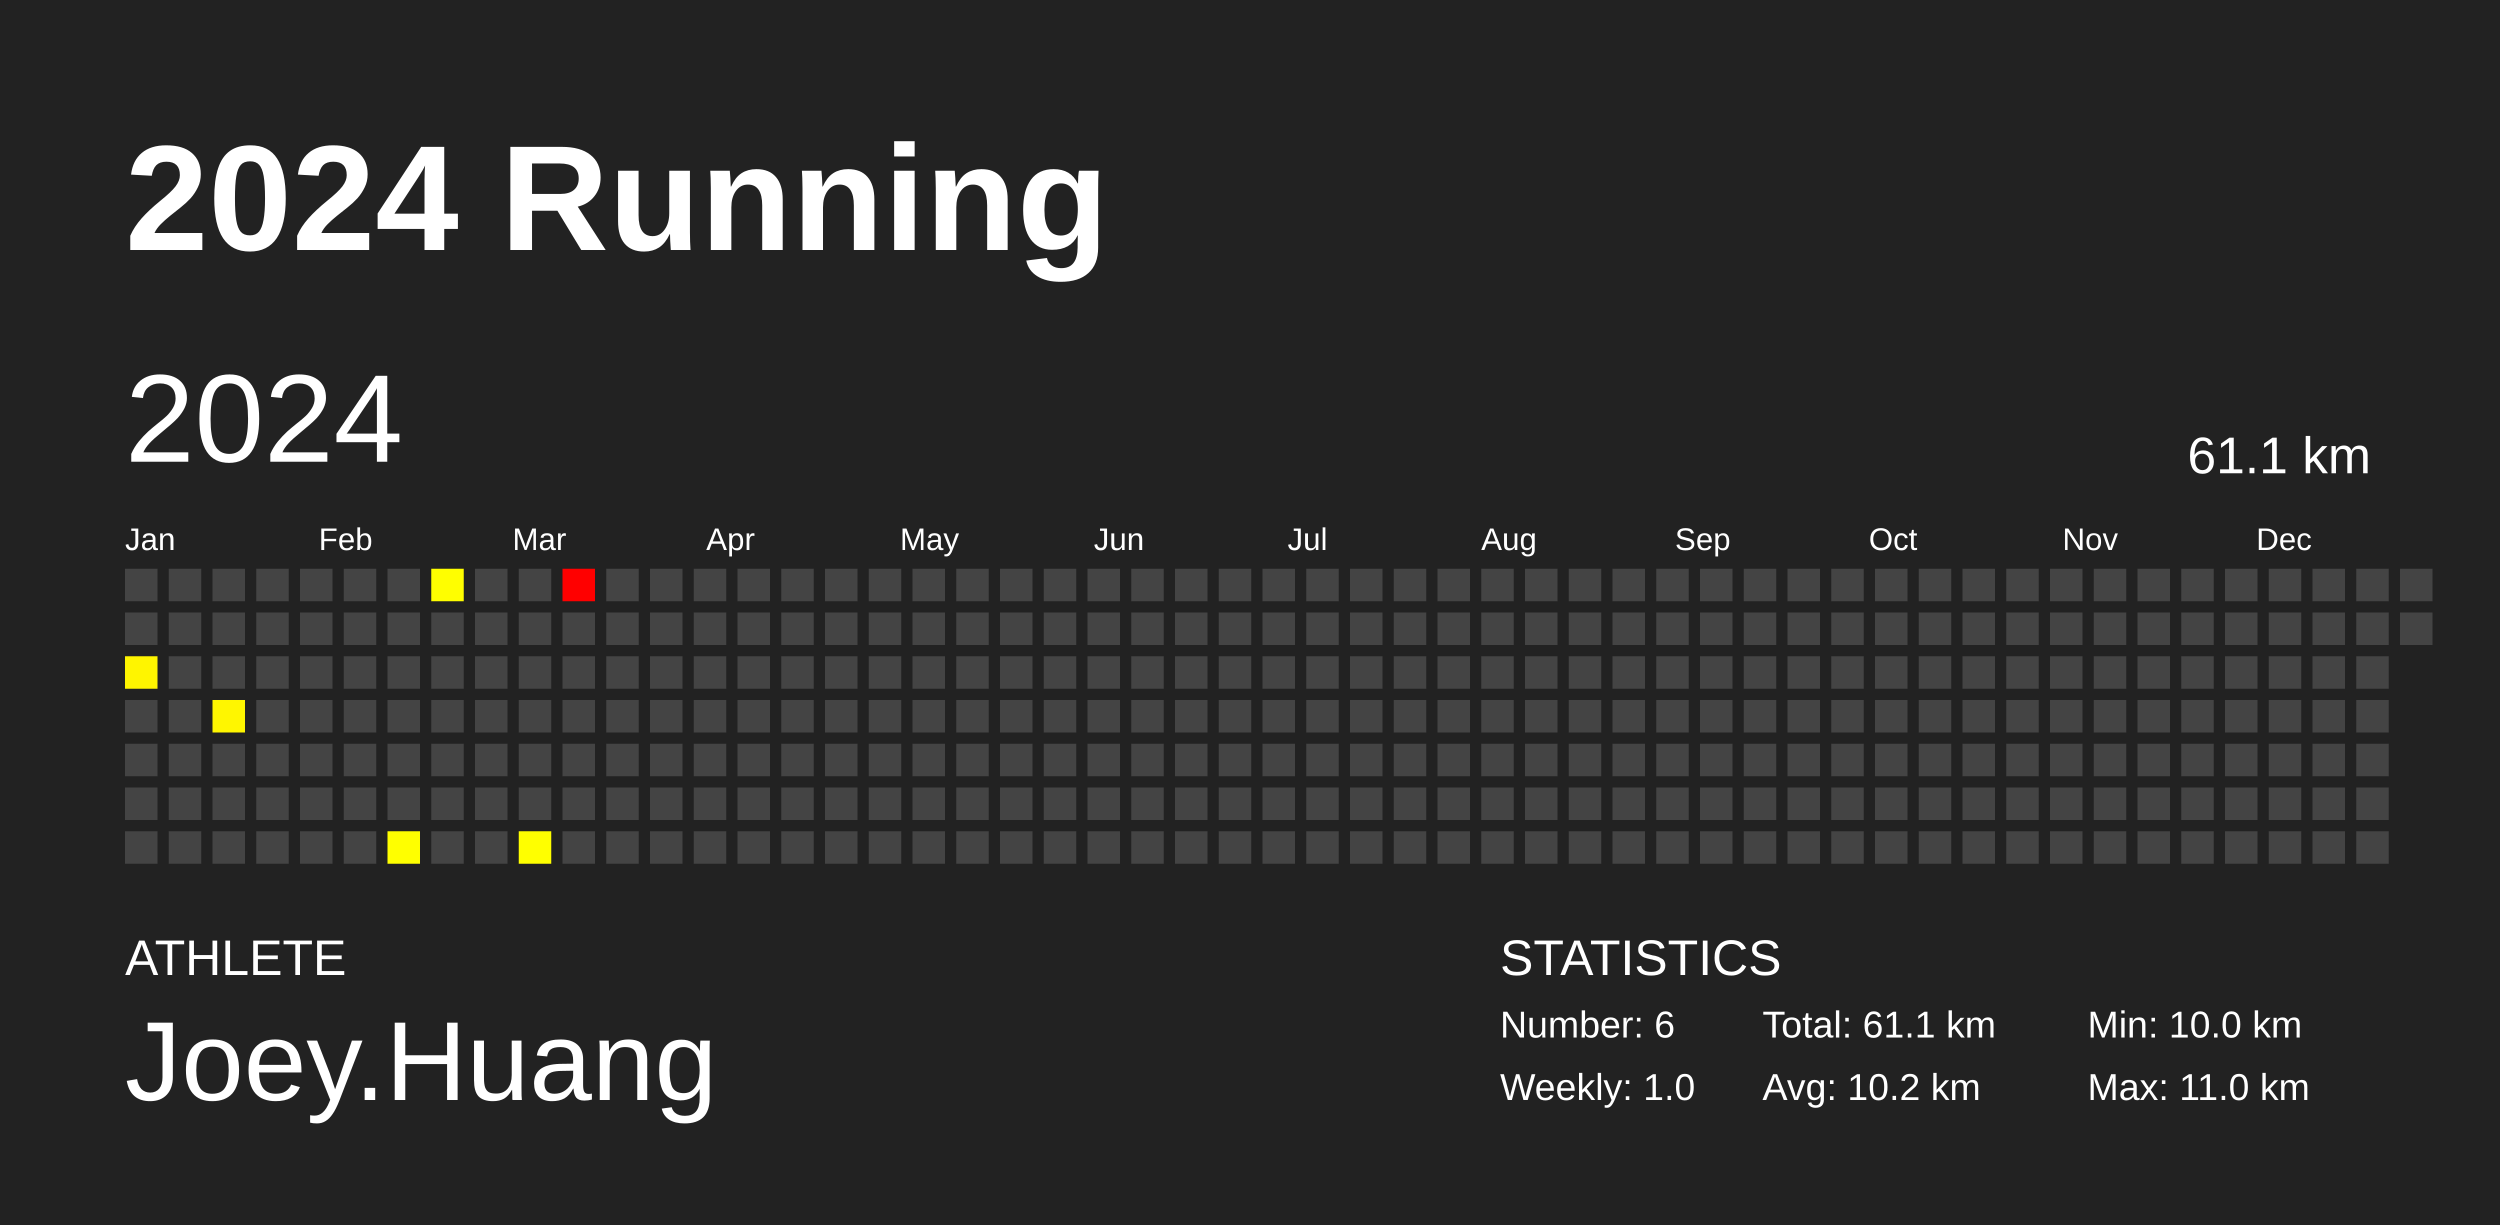
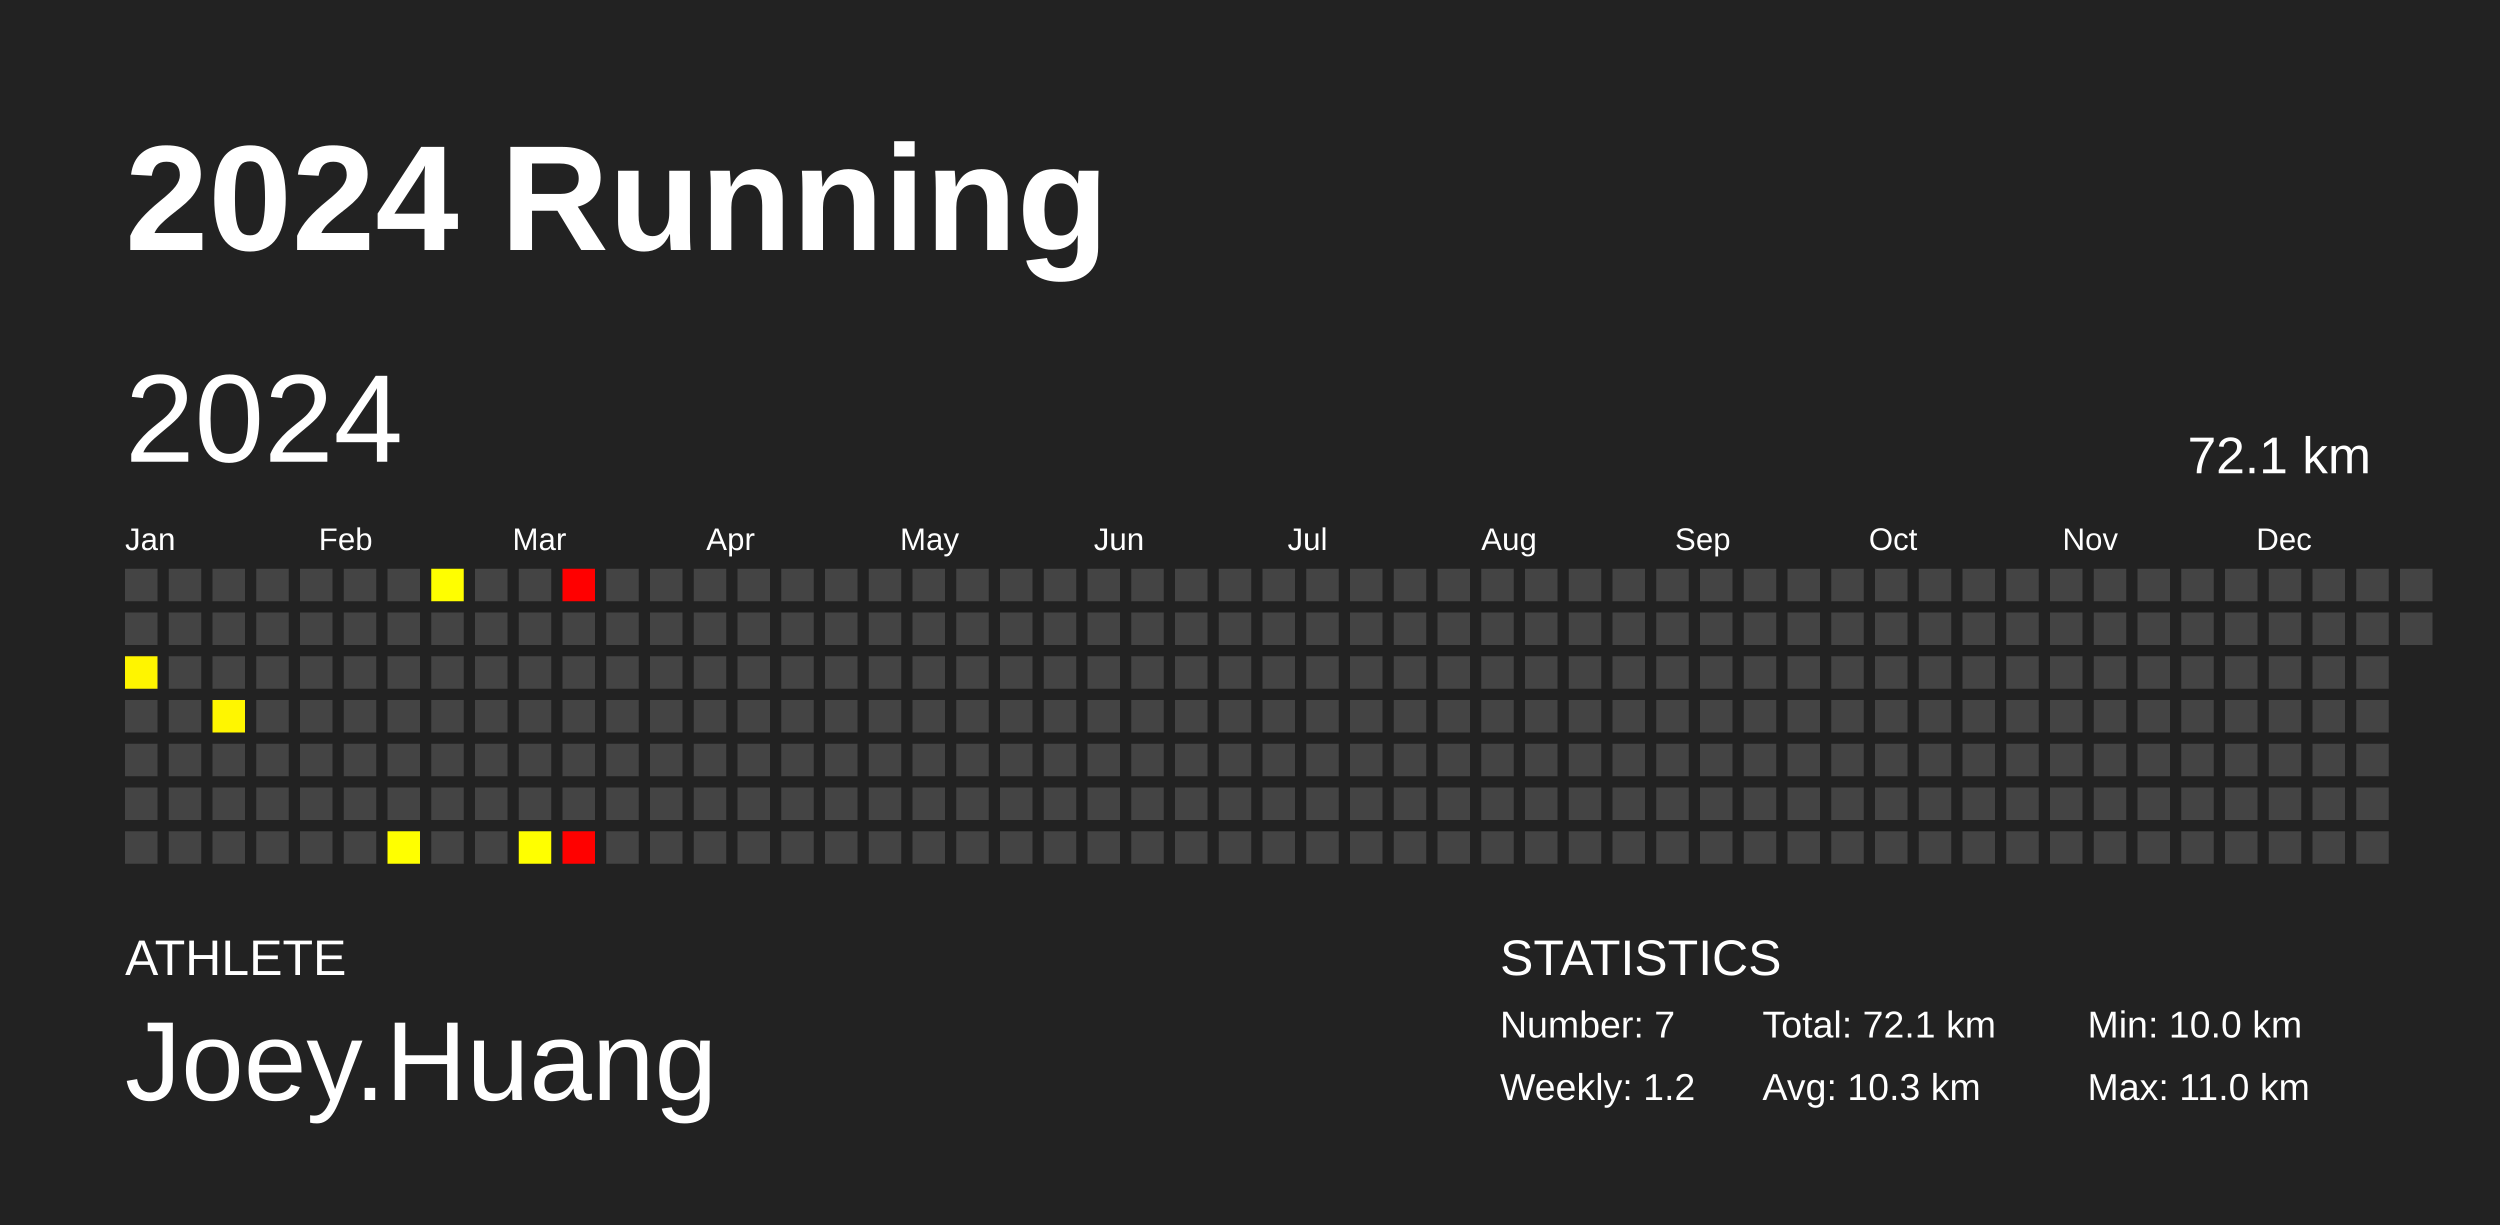
<svg xmlns="http://www.w3.org/2000/svg" baseProfile="full" height="98mm" version="1.1" viewBox="0,0,200,98" width="200mm">
  <defs />
  <rect fill="#222222" height="98" width="200" x="0" y="0" />
  <text fill="#FFFFFF" style="font-size:12px; font-family:Arial; font-weight:bold;" x="10" y="20">2024 Running</text>
  <text fill="#FFFFFF" style="font-size:4px; font-family:Arial" x="10" y="78">ATHLETE</text>
  <text fill="#FFFFFF" style="font-size:9px; font-family:Arial" x="10" y="88">Joey.Huang</text>
  <text fill="#FFFFFF" style="font-size:4px; font-family:Arial" x="120" y="78">STATISTICS</text>
-   <text fill="#FFFFFF" style="font-size:3px; font-family:Arial" x="120" y="83">Number: 6</text>
-   <text fill="#FFFFFF" style="font-size:3px; font-family:Arial" x="120" y="88">Weekly: 1.0</text>
-   <text fill="#FFFFFF" style="font-size:3px; font-family:Arial" x="141" y="83">Total: 61.1 km</text>
-   <text fill="#FFFFFF" style="font-size:3px; font-family:Arial" x="141" y="88">Avg: 10.2 km</text>
+   <text fill="#FFFFFF" style="font-size:3px; font-family:Arial" x="120" y="83">Number: 7</text>
+   <text fill="#FFFFFF" style="font-size:3px; font-family:Arial" x="120" y="88">Weekly: 1.2</text>
+   <text fill="#FFFFFF" style="font-size:3px; font-family:Arial" x="141" y="83">Total: 72.1 km</text>
+   <text fill="#FFFFFF" style="font-size:3px; font-family:Arial" x="141" y="88">Avg: 10.3 km</text>
  <text fill="#FFFFFF" style="font-size:3px; font-family:Arial" x="167" y="83">Min: 10.0 km</text>
  <text fill="#FFFFFF" style="font-size:3px; font-family:Arial" x="167" y="88">Max: 11.0 km</text>
  <text dominant-baseline="hanging" fill="#FFFFFF" style="font-size:10.0px; font-family:Arial;" x="10" y="30">2024</text>
-   <text dominant-baseline="hanging" fill="#FFFFFF" style="font-size:4.125px; font-family:Arial;" x="175" y="35">61.1 km</text>
+   <text dominant-baseline="hanging" fill="#FFFFFF" style="font-size:4.125px; font-family:Arial;" x="175" y="35">72.1 km</text>
  <text fill="#FFFFFF" style="font-size:2.5px; font-family:Arial" x="10.0" y="44">Jan</text>
  <text fill="#FFFFFF" style="font-size:2.5px; font-family:Arial" x="25.5" y="44">Feb</text>
  <text fill="#FFFFFF" style="font-size:2.5px; font-family:Arial" x="41.0" y="44">Mar</text>
  <text fill="#FFFFFF" style="font-size:2.5px; font-family:Arial" x="56.5" y="44">Apr</text>
  <text fill="#FFFFFF" style="font-size:2.5px; font-family:Arial" x="72.0" y="44">May</text>
  <text fill="#FFFFFF" style="font-size:2.5px; font-family:Arial" x="87.5" y="44">Jun</text>
  <text fill="#FFFFFF" style="font-size:2.5px; font-family:Arial" x="103.0" y="44">Jul</text>
  <text fill="#FFFFFF" style="font-size:2.5px; font-family:Arial" x="118.5" y="44">Aug</text>
  <text fill="#FFFFFF" style="font-size:2.5px; font-family:Arial" x="134.0" y="44">Sep</text>
  <text fill="#FFFFFF" style="font-size:2.5px; font-family:Arial" x="149.5" y="44">Oct</text>
  <text fill="#FFFFFF" style="font-size:2.5px; font-family:Arial" x="165.0" y="44">Nov</text>
  <text fill="#FFFFFF" style="font-size:2.5px; font-family:Arial" x="180.5" y="44">Dec</text>
  <rect fill="#444444" height="2.6" width="2.6" x="10.0" y="45.5" />
  <rect fill="#444444" height="2.6" width="2.6" x="10.0" y="49.0" />
  <rect fill="#fff500" height="2.6" width="2.6" x="10.0" y="52.5" />
  <rect fill="#444444" height="2.6" width="2.6" x="10.0" y="56.0" />
  <rect fill="#444444" height="2.6" width="2.6" x="10.0" y="59.5" />
  <rect fill="#444444" height="2.6" width="2.6" x="10.0" y="63.0" />
  <rect fill="#444444" height="2.6" width="2.6" x="10.0" y="66.5" />
  <rect fill="#444444" height="2.6" width="2.6" x="13.5" y="45.5" />
  <rect fill="#444444" height="2.6" width="2.6" x="13.5" y="49.0" />
  <rect fill="#444444" height="2.6" width="2.6" x="13.5" y="52.5" />
  <rect fill="#444444" height="2.6" width="2.6" x="13.5" y="56.0" />
  <rect fill="#444444" height="2.6" width="2.6" x="13.5" y="59.5" />
  <rect fill="#444444" height="2.6" width="2.6" x="13.5" y="63.0" />
  <rect fill="#444444" height="2.6" width="2.6" x="13.5" y="66.5" />
  <rect fill="#444444" height="2.6" width="2.6" x="17.0" y="45.5" />
  <rect fill="#444444" height="2.6" width="2.6" x="17.0" y="49.0" />
  <rect fill="#444444" height="2.6" width="2.6" x="17.0" y="52.5" />
  <rect fill="#fff600" height="2.6" width="2.6" x="17.0" y="56.0" />
  <rect fill="#444444" height="2.6" width="2.6" x="17.0" y="59.5" />
  <rect fill="#444444" height="2.6" width="2.6" x="17.0" y="63.0" />
  <rect fill="#444444" height="2.6" width="2.6" x="17.0" y="66.5" />
  <rect fill="#444444" height="2.6" width="2.6" x="20.5" y="45.5" />
  <rect fill="#444444" height="2.6" width="2.6" x="20.5" y="49.0" />
  <rect fill="#444444" height="2.6" width="2.6" x="20.5" y="52.5" />
  <rect fill="#444444" height="2.6" width="2.6" x="20.5" y="56.0" />
  <rect fill="#444444" height="2.6" width="2.6" x="20.5" y="59.5" />
  <rect fill="#444444" height="2.6" width="2.6" x="20.5" y="63.0" />
  <rect fill="#444444" height="2.6" width="2.6" x="20.5" y="66.5" />
  <rect fill="#444444" height="2.6" width="2.6" x="24.0" y="45.5" />
  <rect fill="#444444" height="2.6" width="2.6" x="24.0" y="49.0" />
  <rect fill="#444444" height="2.6" width="2.6" x="24.0" y="52.5" />
  <rect fill="#444444" height="2.6" width="2.6" x="24.0" y="56.0" />
  <rect fill="#444444" height="2.6" width="2.6" x="24.0" y="59.5" />
  <rect fill="#444444" height="2.6" width="2.6" x="24.0" y="63.0" />
  <rect fill="#444444" height="2.6" width="2.6" x="24.0" y="66.5" />
  <rect fill="#444444" height="2.6" width="2.6" x="27.5" y="45.5" />
  <rect fill="#444444" height="2.6" width="2.6" x="27.5" y="49.0" />
  <rect fill="#444444" height="2.6" width="2.6" x="27.5" y="52.5" />
  <rect fill="#444444" height="2.6" width="2.6" x="27.5" y="56.0" />
  <rect fill="#444444" height="2.6" width="2.6" x="27.5" y="59.5" />
  <rect fill="#444444" height="2.6" width="2.6" x="27.5" y="63.0" />
  <rect fill="#444444" height="2.6" width="2.6" x="27.5" y="66.5" />
  <rect fill="#444444" height="2.6" width="2.6" x="31.0" y="45.5" />
  <rect fill="#444444" height="2.6" width="2.6" x="31.0" y="49.0" />
  <rect fill="#444444" height="2.6" width="2.6" x="31.0" y="52.5" />
  <rect fill="#444444" height="2.6" width="2.6" x="31.0" y="56.0" />
  <rect fill="#444444" height="2.6" width="2.6" x="31.0" y="59.5" />
  <rect fill="#444444" height="2.6" width="2.6" x="31.0" y="63.0" />
  <rect fill="#ffff00" height="2.6" width="2.6" x="31.0" y="66.5" />
  <rect fill="#fffe00" height="2.6" width="2.6" x="34.5" y="45.5" />
  <rect fill="#444444" height="2.6" width="2.6" x="34.5" y="49.0" />
  <rect fill="#444444" height="2.6" width="2.6" x="34.5" y="52.5" />
  <rect fill="#444444" height="2.6" width="2.6" x="34.5" y="56.0" />
  <rect fill="#444444" height="2.6" width="2.6" x="34.5" y="59.5" />
  <rect fill="#444444" height="2.6" width="2.6" x="34.5" y="63.0" />
  <rect fill="#444444" height="2.6" width="2.6" x="34.5" y="66.5" />
  <rect fill="#444444" height="2.6" width="2.6" x="38.0" y="45.5" />
  <rect fill="#444444" height="2.6" width="2.6" x="38.0" y="49.0" />
  <rect fill="#444444" height="2.6" width="2.6" x="38.0" y="52.5" />
  <rect fill="#444444" height="2.6" width="2.6" x="38.0" y="56.0" />
  <rect fill="#444444" height="2.6" width="2.6" x="38.0" y="59.5" />
  <rect fill="#444444" height="2.6" width="2.6" x="38.0" y="63.0" />
  <rect fill="#444444" height="2.6" width="2.6" x="38.0" y="66.5" />
  <rect fill="#444444" height="2.6" width="2.6" x="41.5" y="45.5" />
  <rect fill="#444444" height="2.6" width="2.6" x="41.5" y="49.0" />
  <rect fill="#444444" height="2.6" width="2.6" x="41.5" y="52.5" />
  <rect fill="#444444" height="2.6" width="2.6" x="41.5" y="56.0" />
  <rect fill="#444444" height="2.6" width="2.6" x="41.5" y="59.5" />
  <rect fill="#444444" height="2.6" width="2.6" x="41.5" y="63.0" />
  <rect fill="#ffff00" height="2.6" width="2.6" x="41.5" y="66.5" />
  <rect fill="#ff0000" height="2.6" width="2.6" x="45.0" y="45.5" />
  <rect fill="#444444" height="2.6" width="2.6" x="45.0" y="49.0" />
  <rect fill="#444444" height="2.6" width="2.6" x="45.0" y="52.5" />
  <rect fill="#444444" height="2.6" width="2.6" x="45.0" y="56.0" />
  <rect fill="#444444" height="2.6" width="2.6" x="45.0" y="59.5" />
  <rect fill="#444444" height="2.6" width="2.6" x="45.0" y="63.0" />
-   <rect fill="#444444" height="2.6" width="2.6" x="45.0" y="66.5" />
+   <rect fill="#ff0100" height="2.6" width="2.6" x="45.0" y="66.5" />
  <rect fill="#444444" height="2.6" width="2.6" x="48.5" y="45.5" />
  <rect fill="#444444" height="2.6" width="2.6" x="48.5" y="49.0" />
  <rect fill="#444444" height="2.6" width="2.6" x="48.5" y="52.5" />
  <rect fill="#444444" height="2.6" width="2.6" x="48.5" y="56.0" />
  <rect fill="#444444" height="2.6" width="2.6" x="48.5" y="59.5" />
  <rect fill="#444444" height="2.6" width="2.6" x="48.5" y="63.0" />
  <rect fill="#444444" height="2.6" width="2.6" x="48.5" y="66.5" />
  <rect fill="#444444" height="2.6" width="2.6" x="52.0" y="45.5" />
  <rect fill="#444444" height="2.6" width="2.6" x="52.0" y="49.0" />
  <rect fill="#444444" height="2.6" width="2.6" x="52.0" y="52.5" />
  <rect fill="#444444" height="2.6" width="2.6" x="52.0" y="56.0" />
  <rect fill="#444444" height="2.6" width="2.6" x="52.0" y="59.5" />
  <rect fill="#444444" height="2.6" width="2.6" x="52.0" y="63.0" />
  <rect fill="#444444" height="2.6" width="2.6" x="52.0" y="66.5" />
  <rect fill="#444444" height="2.6" width="2.6" x="55.5" y="45.5" />
  <rect fill="#444444" height="2.6" width="2.6" x="55.5" y="49.0" />
  <rect fill="#444444" height="2.6" width="2.6" x="55.5" y="52.5" />
  <rect fill="#444444" height="2.6" width="2.6" x="55.5" y="56.0" />
  <rect fill="#444444" height="2.6" width="2.6" x="55.5" y="59.5" />
  <rect fill="#444444" height="2.6" width="2.6" x="55.5" y="63.0" />
  <rect fill="#444444" height="2.6" width="2.6" x="55.5" y="66.5" />
  <rect fill="#444444" height="2.6" width="2.6" x="59.0" y="45.5" />
  <rect fill="#444444" height="2.6" width="2.6" x="59.0" y="49.0" />
  <rect fill="#444444" height="2.6" width="2.6" x="59.0" y="52.5" />
  <rect fill="#444444" height="2.6" width="2.6" x="59.0" y="56.0" />
  <rect fill="#444444" height="2.6" width="2.6" x="59.0" y="59.5" />
  <rect fill="#444444" height="2.6" width="2.6" x="59.0" y="63.0" />
  <rect fill="#444444" height="2.6" width="2.6" x="59.0" y="66.5" />
  <rect fill="#444444" height="2.6" width="2.6" x="62.5" y="45.5" />
  <rect fill="#444444" height="2.6" width="2.6" x="62.5" y="49.0" />
  <rect fill="#444444" height="2.6" width="2.6" x="62.5" y="52.5" />
  <rect fill="#444444" height="2.6" width="2.6" x="62.5" y="56.0" />
  <rect fill="#444444" height="2.6" width="2.6" x="62.5" y="59.5" />
  <rect fill="#444444" height="2.6" width="2.6" x="62.5" y="63.0" />
  <rect fill="#444444" height="2.6" width="2.6" x="62.5" y="66.5" />
  <rect fill="#444444" height="2.6" width="2.6" x="66.0" y="45.5" />
  <rect fill="#444444" height="2.6" width="2.6" x="66.0" y="49.0" />
  <rect fill="#444444" height="2.6" width="2.6" x="66.0" y="52.5" />
  <rect fill="#444444" height="2.6" width="2.6" x="66.0" y="56.0" />
  <rect fill="#444444" height="2.6" width="2.6" x="66.0" y="59.5" />
  <rect fill="#444444" height="2.6" width="2.6" x="66.0" y="63.0" />
  <rect fill="#444444" height="2.6" width="2.6" x="66.0" y="66.5" />
  <rect fill="#444444" height="2.6" width="2.6" x="69.5" y="45.5" />
  <rect fill="#444444" height="2.6" width="2.6" x="69.5" y="49.0" />
  <rect fill="#444444" height="2.6" width="2.6" x="69.5" y="52.5" />
  <rect fill="#444444" height="2.6" width="2.6" x="69.5" y="56.0" />
  <rect fill="#444444" height="2.6" width="2.6" x="69.5" y="59.5" />
  <rect fill="#444444" height="2.6" width="2.6" x="69.5" y="63.0" />
  <rect fill="#444444" height="2.6" width="2.6" x="69.5" y="66.5" />
  <rect fill="#444444" height="2.6" width="2.6" x="73.0" y="45.5" />
  <rect fill="#444444" height="2.6" width="2.6" x="73.0" y="49.0" />
  <rect fill="#444444" height="2.6" width="2.6" x="73.0" y="52.5" />
  <rect fill="#444444" height="2.6" width="2.6" x="73.0" y="56.0" />
  <rect fill="#444444" height="2.6" width="2.6" x="73.0" y="59.5" />
  <rect fill="#444444" height="2.6" width="2.6" x="73.0" y="63.0" />
  <rect fill="#444444" height="2.6" width="2.6" x="73.0" y="66.5" />
  <rect fill="#444444" height="2.6" width="2.6" x="76.5" y="45.5" />
  <rect fill="#444444" height="2.6" width="2.6" x="76.5" y="49.0" />
  <rect fill="#444444" height="2.6" width="2.6" x="76.5" y="52.5" />
  <rect fill="#444444" height="2.6" width="2.6" x="76.5" y="56.0" />
  <rect fill="#444444" height="2.6" width="2.6" x="76.5" y="59.5" />
  <rect fill="#444444" height="2.6" width="2.6" x="76.5" y="63.0" />
  <rect fill="#444444" height="2.6" width="2.6" x="76.5" y="66.5" />
  <rect fill="#444444" height="2.6" width="2.6" x="80.0" y="45.5" />
  <rect fill="#444444" height="2.6" width="2.6" x="80.0" y="49.0" />
  <rect fill="#444444" height="2.6" width="2.6" x="80.0" y="52.5" />
  <rect fill="#444444" height="2.6" width="2.6" x="80.0" y="56.0" />
  <rect fill="#444444" height="2.6" width="2.6" x="80.0" y="59.5" />
  <rect fill="#444444" height="2.6" width="2.6" x="80.0" y="63.0" />
  <rect fill="#444444" height="2.6" width="2.6" x="80.0" y="66.5" />
  <rect fill="#444444" height="2.6" width="2.6" x="83.5" y="45.5" />
  <rect fill="#444444" height="2.6" width="2.6" x="83.5" y="49.0" />
  <rect fill="#444444" height="2.6" width="2.6" x="83.5" y="52.5" />
  <rect fill="#444444" height="2.6" width="2.6" x="83.5" y="56.0" />
  <rect fill="#444444" height="2.6" width="2.6" x="83.5" y="59.5" />
  <rect fill="#444444" height="2.6" width="2.6" x="83.5" y="63.0" />
  <rect fill="#444444" height="2.6" width="2.6" x="83.5" y="66.5" />
  <rect fill="#444444" height="2.6" width="2.6" x="87.0" y="45.5" />
  <rect fill="#444444" height="2.6" width="2.6" x="87.0" y="49.0" />
  <rect fill="#444444" height="2.6" width="2.6" x="87.0" y="52.5" />
  <rect fill="#444444" height="2.6" width="2.6" x="87.0" y="56.0" />
  <rect fill="#444444" height="2.6" width="2.6" x="87.0" y="59.5" />
  <rect fill="#444444" height="2.6" width="2.6" x="87.0" y="63.0" />
  <rect fill="#444444" height="2.6" width="2.6" x="87.0" y="66.5" />
  <rect fill="#444444" height="2.6" width="2.6" x="90.5" y="45.5" />
  <rect fill="#444444" height="2.6" width="2.6" x="90.5" y="49.0" />
  <rect fill="#444444" height="2.6" width="2.6" x="90.5" y="52.5" />
  <rect fill="#444444" height="2.6" width="2.6" x="90.5" y="56.0" />
  <rect fill="#444444" height="2.6" width="2.6" x="90.5" y="59.5" />
  <rect fill="#444444" height="2.6" width="2.6" x="90.5" y="63.0" />
  <rect fill="#444444" height="2.6" width="2.6" x="90.5" y="66.5" />
  <rect fill="#444444" height="2.6" width="2.6" x="94.0" y="45.5" />
  <rect fill="#444444" height="2.6" width="2.6" x="94.0" y="49.0" />
  <rect fill="#444444" height="2.6" width="2.6" x="94.0" y="52.5" />
  <rect fill="#444444" height="2.6" width="2.6" x="94.0" y="56.0" />
  <rect fill="#444444" height="2.6" width="2.6" x="94.0" y="59.5" />
  <rect fill="#444444" height="2.6" width="2.6" x="94.0" y="63.0" />
  <rect fill="#444444" height="2.6" width="2.6" x="94.0" y="66.5" />
  <rect fill="#444444" height="2.6" width="2.6" x="97.5" y="45.5" />
  <rect fill="#444444" height="2.6" width="2.6" x="97.5" y="49.0" />
  <rect fill="#444444" height="2.6" width="2.6" x="97.5" y="52.5" />
  <rect fill="#444444" height="2.6" width="2.6" x="97.5" y="56.0" />
  <rect fill="#444444" height="2.6" width="2.6" x="97.5" y="59.5" />
  <rect fill="#444444" height="2.6" width="2.6" x="97.5" y="63.0" />
  <rect fill="#444444" height="2.6" width="2.6" x="97.5" y="66.5" />
  <rect fill="#444444" height="2.6" width="2.6" x="101.0" y="45.5" />
  <rect fill="#444444" height="2.6" width="2.6" x="101.0" y="49.0" />
  <rect fill="#444444" height="2.6" width="2.6" x="101.0" y="52.5" />
  <rect fill="#444444" height="2.6" width="2.6" x="101.0" y="56.0" />
  <rect fill="#444444" height="2.6" width="2.6" x="101.0" y="59.5" />
  <rect fill="#444444" height="2.6" width="2.6" x="101.0" y="63.0" />
  <rect fill="#444444" height="2.6" width="2.6" x="101.0" y="66.5" />
  <rect fill="#444444" height="2.6" width="2.6" x="104.5" y="45.5" />
  <rect fill="#444444" height="2.6" width="2.6" x="104.5" y="49.0" />
  <rect fill="#444444" height="2.6" width="2.6" x="104.5" y="52.5" />
  <rect fill="#444444" height="2.6" width="2.6" x="104.5" y="56.0" />
  <rect fill="#444444" height="2.6" width="2.6" x="104.5" y="59.5" />
  <rect fill="#444444" height="2.6" width="2.6" x="104.5" y="63.0" />
  <rect fill="#444444" height="2.6" width="2.6" x="104.5" y="66.5" />
  <rect fill="#444444" height="2.6" width="2.6" x="108.0" y="45.5" />
  <rect fill="#444444" height="2.6" width="2.6" x="108.0" y="49.0" />
  <rect fill="#444444" height="2.6" width="2.6" x="108.0" y="52.5" />
  <rect fill="#444444" height="2.6" width="2.6" x="108.0" y="56.0" />
  <rect fill="#444444" height="2.6" width="2.6" x="108.0" y="59.5" />
  <rect fill="#444444" height="2.6" width="2.6" x="108.0" y="63.0" />
  <rect fill="#444444" height="2.6" width="2.6" x="108.0" y="66.5" />
  <rect fill="#444444" height="2.6" width="2.6" x="111.5" y="45.5" />
  <rect fill="#444444" height="2.6" width="2.6" x="111.5" y="49.0" />
  <rect fill="#444444" height="2.6" width="2.6" x="111.5" y="52.5" />
  <rect fill="#444444" height="2.6" width="2.6" x="111.5" y="56.0" />
  <rect fill="#444444" height="2.6" width="2.6" x="111.5" y="59.5" />
  <rect fill="#444444" height="2.6" width="2.6" x="111.5" y="63.0" />
  <rect fill="#444444" height="2.6" width="2.6" x="111.5" y="66.5" />
  <rect fill="#444444" height="2.6" width="2.6" x="115.0" y="45.5" />
  <rect fill="#444444" height="2.6" width="2.6" x="115.0" y="49.0" />
  <rect fill="#444444" height="2.6" width="2.6" x="115.0" y="52.5" />
  <rect fill="#444444" height="2.6" width="2.6" x="115.0" y="56.0" />
  <rect fill="#444444" height="2.6" width="2.6" x="115.0" y="59.5" />
  <rect fill="#444444" height="2.6" width="2.6" x="115.0" y="63.0" />
  <rect fill="#444444" height="2.6" width="2.6" x="115.0" y="66.5" />
  <rect fill="#444444" height="2.6" width="2.6" x="118.5" y="45.5" />
  <rect fill="#444444" height="2.6" width="2.6" x="118.5" y="49.0" />
  <rect fill="#444444" height="2.6" width="2.6" x="118.5" y="52.5" />
  <rect fill="#444444" height="2.6" width="2.6" x="118.5" y="56.0" />
  <rect fill="#444444" height="2.6" width="2.6" x="118.5" y="59.5" />
  <rect fill="#444444" height="2.6" width="2.6" x="118.5" y="63.0" />
  <rect fill="#444444" height="2.6" width="2.6" x="118.5" y="66.5" />
  <rect fill="#444444" height="2.6" width="2.6" x="122.0" y="45.5" />
  <rect fill="#444444" height="2.6" width="2.6" x="122.0" y="49.0" />
  <rect fill="#444444" height="2.6" width="2.6" x="122.0" y="52.5" />
  <rect fill="#444444" height="2.6" width="2.6" x="122.0" y="56.0" />
  <rect fill="#444444" height="2.6" width="2.6" x="122.0" y="59.5" />
  <rect fill="#444444" height="2.6" width="2.6" x="122.0" y="63.0" />
  <rect fill="#444444" height="2.6" width="2.6" x="122.0" y="66.5" />
  <rect fill="#444444" height="2.6" width="2.6" x="125.5" y="45.5" />
  <rect fill="#444444" height="2.6" width="2.6" x="125.5" y="49.0" />
  <rect fill="#444444" height="2.6" width="2.6" x="125.5" y="52.5" />
  <rect fill="#444444" height="2.6" width="2.6" x="125.5" y="56.0" />
  <rect fill="#444444" height="2.6" width="2.6" x="125.5" y="59.5" />
  <rect fill="#444444" height="2.6" width="2.6" x="125.5" y="63.0" />
  <rect fill="#444444" height="2.6" width="2.6" x="125.5" y="66.5" />
  <rect fill="#444444" height="2.6" width="2.6" x="129.0" y="45.5" />
  <rect fill="#444444" height="2.6" width="2.6" x="129.0" y="49.0" />
  <rect fill="#444444" height="2.6" width="2.6" x="129.0" y="52.5" />
  <rect fill="#444444" height="2.6" width="2.6" x="129.0" y="56.0" />
  <rect fill="#444444" height="2.6" width="2.6" x="129.0" y="59.5" />
  <rect fill="#444444" height="2.6" width="2.6" x="129.0" y="63.0" />
  <rect fill="#444444" height="2.6" width="2.6" x="129.0" y="66.5" />
  <rect fill="#444444" height="2.6" width="2.6" x="132.5" y="45.5" />
  <rect fill="#444444" height="2.6" width="2.6" x="132.5" y="49.0" />
  <rect fill="#444444" height="2.6" width="2.6" x="132.5" y="52.5" />
  <rect fill="#444444" height="2.6" width="2.6" x="132.5" y="56.0" />
  <rect fill="#444444" height="2.6" width="2.6" x="132.5" y="59.5" />
  <rect fill="#444444" height="2.6" width="2.6" x="132.5" y="63.0" />
  <rect fill="#444444" height="2.6" width="2.6" x="132.5" y="66.5" />
  <rect fill="#444444" height="2.6" width="2.6" x="136.0" y="45.5" />
  <rect fill="#444444" height="2.6" width="2.6" x="136.0" y="49.0" />
  <rect fill="#444444" height="2.6" width="2.6" x="136.0" y="52.5" />
  <rect fill="#444444" height="2.6" width="2.6" x="136.0" y="56.0" />
  <rect fill="#444444" height="2.6" width="2.6" x="136.0" y="59.5" />
  <rect fill="#444444" height="2.6" width="2.6" x="136.0" y="63.0" />
  <rect fill="#444444" height="2.6" width="2.6" x="136.0" y="66.5" />
  <rect fill="#444444" height="2.6" width="2.6" x="139.5" y="45.5" />
  <rect fill="#444444" height="2.6" width="2.6" x="139.5" y="49.0" />
  <rect fill="#444444" height="2.6" width="2.6" x="139.5" y="52.5" />
  <rect fill="#444444" height="2.6" width="2.6" x="139.5" y="56.0" />
  <rect fill="#444444" height="2.6" width="2.6" x="139.5" y="59.5" />
  <rect fill="#444444" height="2.6" width="2.6" x="139.5" y="63.0" />
  <rect fill="#444444" height="2.6" width="2.6" x="139.5" y="66.5" />
  <rect fill="#444444" height="2.6" width="2.6" x="143.0" y="45.5" />
  <rect fill="#444444" height="2.6" width="2.6" x="143.0" y="49.0" />
  <rect fill="#444444" height="2.6" width="2.6" x="143.0" y="52.5" />
  <rect fill="#444444" height="2.6" width="2.6" x="143.0" y="56.0" />
  <rect fill="#444444" height="2.6" width="2.6" x="143.0" y="59.5" />
  <rect fill="#444444" height="2.6" width="2.6" x="143.0" y="63.0" />
  <rect fill="#444444" height="2.6" width="2.6" x="143.0" y="66.5" />
  <rect fill="#444444" height="2.6" width="2.6" x="146.5" y="45.5" />
  <rect fill="#444444" height="2.6" width="2.6" x="146.5" y="49.0" />
  <rect fill="#444444" height="2.6" width="2.6" x="146.5" y="52.5" />
  <rect fill="#444444" height="2.6" width="2.6" x="146.5" y="56.0" />
  <rect fill="#444444" height="2.6" width="2.6" x="146.5" y="59.5" />
  <rect fill="#444444" height="2.6" width="2.6" x="146.5" y="63.0" />
  <rect fill="#444444" height="2.6" width="2.6" x="146.5" y="66.5" />
  <rect fill="#444444" height="2.6" width="2.6" x="150.0" y="45.5" />
  <rect fill="#444444" height="2.6" width="2.6" x="150.0" y="49.0" />
  <rect fill="#444444" height="2.6" width="2.6" x="150.0" y="52.5" />
  <rect fill="#444444" height="2.6" width="2.6" x="150.0" y="56.0" />
  <rect fill="#444444" height="2.6" width="2.6" x="150.0" y="59.5" />
  <rect fill="#444444" height="2.6" width="2.6" x="150.0" y="63.0" />
  <rect fill="#444444" height="2.6" width="2.6" x="150.0" y="66.5" />
  <rect fill="#444444" height="2.6" width="2.6" x="153.5" y="45.5" />
  <rect fill="#444444" height="2.6" width="2.6" x="153.5" y="49.0" />
  <rect fill="#444444" height="2.6" width="2.6" x="153.5" y="52.5" />
  <rect fill="#444444" height="2.6" width="2.6" x="153.5" y="56.0" />
  <rect fill="#444444" height="2.6" width="2.6" x="153.5" y="59.5" />
  <rect fill="#444444" height="2.6" width="2.6" x="153.5" y="63.0" />
  <rect fill="#444444" height="2.6" width="2.6" x="153.5" y="66.5" />
  <rect fill="#444444" height="2.6" width="2.6" x="157.0" y="45.5" />
  <rect fill="#444444" height="2.6" width="2.6" x="157.0" y="49.0" />
  <rect fill="#444444" height="2.6" width="2.6" x="157.0" y="52.5" />
  <rect fill="#444444" height="2.6" width="2.6" x="157.0" y="56.0" />
  <rect fill="#444444" height="2.6" width="2.6" x="157.0" y="59.5" />
  <rect fill="#444444" height="2.6" width="2.6" x="157.0" y="63.0" />
  <rect fill="#444444" height="2.6" width="2.6" x="157.0" y="66.5" />
  <rect fill="#444444" height="2.6" width="2.6" x="160.5" y="45.5" />
  <rect fill="#444444" height="2.6" width="2.6" x="160.5" y="49.0" />
  <rect fill="#444444" height="2.6" width="2.6" x="160.5" y="52.5" />
  <rect fill="#444444" height="2.6" width="2.6" x="160.5" y="56.0" />
  <rect fill="#444444" height="2.6" width="2.6" x="160.5" y="59.5" />
  <rect fill="#444444" height="2.6" width="2.6" x="160.5" y="63.0" />
  <rect fill="#444444" height="2.6" width="2.6" x="160.5" y="66.5" />
  <rect fill="#444444" height="2.6" width="2.6" x="164.0" y="45.5" />
  <rect fill="#444444" height="2.6" width="2.6" x="164.0" y="49.0" />
  <rect fill="#444444" height="2.6" width="2.6" x="164.0" y="52.5" />
  <rect fill="#444444" height="2.6" width="2.6" x="164.0" y="56.0" />
  <rect fill="#444444" height="2.6" width="2.6" x="164.0" y="59.5" />
  <rect fill="#444444" height="2.6" width="2.6" x="164.0" y="63.0" />
  <rect fill="#444444" height="2.6" width="2.6" x="164.0" y="66.5" />
  <rect fill="#444444" height="2.6" width="2.6" x="167.5" y="45.5" />
  <rect fill="#444444" height="2.6" width="2.6" x="167.5" y="49.0" />
  <rect fill="#444444" height="2.6" width="2.6" x="167.5" y="52.5" />
  <rect fill="#444444" height="2.6" width="2.6" x="167.5" y="56.0" />
  <rect fill="#444444" height="2.6" width="2.6" x="167.5" y="59.5" />
  <rect fill="#444444" height="2.6" width="2.6" x="167.5" y="63.0" />
  <rect fill="#444444" height="2.6" width="2.6" x="167.5" y="66.5" />
  <rect fill="#444444" height="2.6" width="2.6" x="171.0" y="45.5" />
  <rect fill="#444444" height="2.6" width="2.6" x="171.0" y="49.0" />
  <rect fill="#444444" height="2.6" width="2.6" x="171.0" y="52.5" />
  <rect fill="#444444" height="2.6" width="2.6" x="171.0" y="56.0" />
  <rect fill="#444444" height="2.6" width="2.6" x="171.0" y="59.5" />
  <rect fill="#444444" height="2.6" width="2.6" x="171.0" y="63.0" />
  <rect fill="#444444" height="2.6" width="2.6" x="171.0" y="66.5" />
  <rect fill="#444444" height="2.6" width="2.6" x="174.5" y="45.5" />
  <rect fill="#444444" height="2.6" width="2.6" x="174.5" y="49.0" />
  <rect fill="#444444" height="2.6" width="2.6" x="174.5" y="52.5" />
  <rect fill="#444444" height="2.6" width="2.6" x="174.5" y="56.0" />
  <rect fill="#444444" height="2.6" width="2.6" x="174.5" y="59.5" />
  <rect fill="#444444" height="2.6" width="2.6" x="174.5" y="63.0" />
  <rect fill="#444444" height="2.6" width="2.6" x="174.5" y="66.5" />
  <rect fill="#444444" height="2.6" width="2.6" x="178.0" y="45.5" />
  <rect fill="#444444" height="2.6" width="2.6" x="178.0" y="49.0" />
  <rect fill="#444444" height="2.6" width="2.6" x="178.0" y="52.5" />
  <rect fill="#444444" height="2.6" width="2.6" x="178.0" y="56.0" />
  <rect fill="#444444" height="2.6" width="2.6" x="178.0" y="59.5" />
  <rect fill="#444444" height="2.6" width="2.6" x="178.0" y="63.0" />
  <rect fill="#444444" height="2.6" width="2.6" x="178.0" y="66.5" />
  <rect fill="#444444" height="2.6" width="2.6" x="181.5" y="45.5" />
  <rect fill="#444444" height="2.6" width="2.6" x="181.5" y="49.0" />
  <rect fill="#444444" height="2.6" width="2.6" x="181.5" y="52.5" />
  <rect fill="#444444" height="2.6" width="2.6" x="181.5" y="56.0" />
  <rect fill="#444444" height="2.6" width="2.6" x="181.5" y="59.5" />
  <rect fill="#444444" height="2.6" width="2.6" x="181.5" y="63.0" />
  <rect fill="#444444" height="2.6" width="2.6" x="181.5" y="66.5" />
  <rect fill="#444444" height="2.6" width="2.6" x="185.0" y="45.5" />
  <rect fill="#444444" height="2.6" width="2.6" x="185.0" y="49.0" />
  <rect fill="#444444" height="2.6" width="2.6" x="185.0" y="52.5" />
  <rect fill="#444444" height="2.6" width="2.6" x="185.0" y="56.0" />
  <rect fill="#444444" height="2.6" width="2.6" x="185.0" y="59.5" />
  <rect fill="#444444" height="2.6" width="2.6" x="185.0" y="63.0" />
  <rect fill="#444444" height="2.6" width="2.6" x="185.0" y="66.5" />
  <rect fill="#444444" height="2.6" width="2.6" x="188.5" y="45.5" />
  <rect fill="#444444" height="2.6" width="2.6" x="188.5" y="49.0" />
  <rect fill="#444444" height="2.6" width="2.6" x="188.5" y="52.5" />
  <rect fill="#444444" height="2.6" width="2.6" x="188.5" y="56.0" />
  <rect fill="#444444" height="2.6" width="2.6" x="188.5" y="59.5" />
  <rect fill="#444444" height="2.6" width="2.6" x="188.5" y="63.0" />
  <rect fill="#444444" height="2.6" width="2.6" x="188.5" y="66.5" />
  <rect fill="#444444" height="2.6" width="2.6" x="192.0" y="45.5" />
  <rect fill="#444444" height="2.6" width="2.6" x="192.0" y="49.0" />
</svg>
